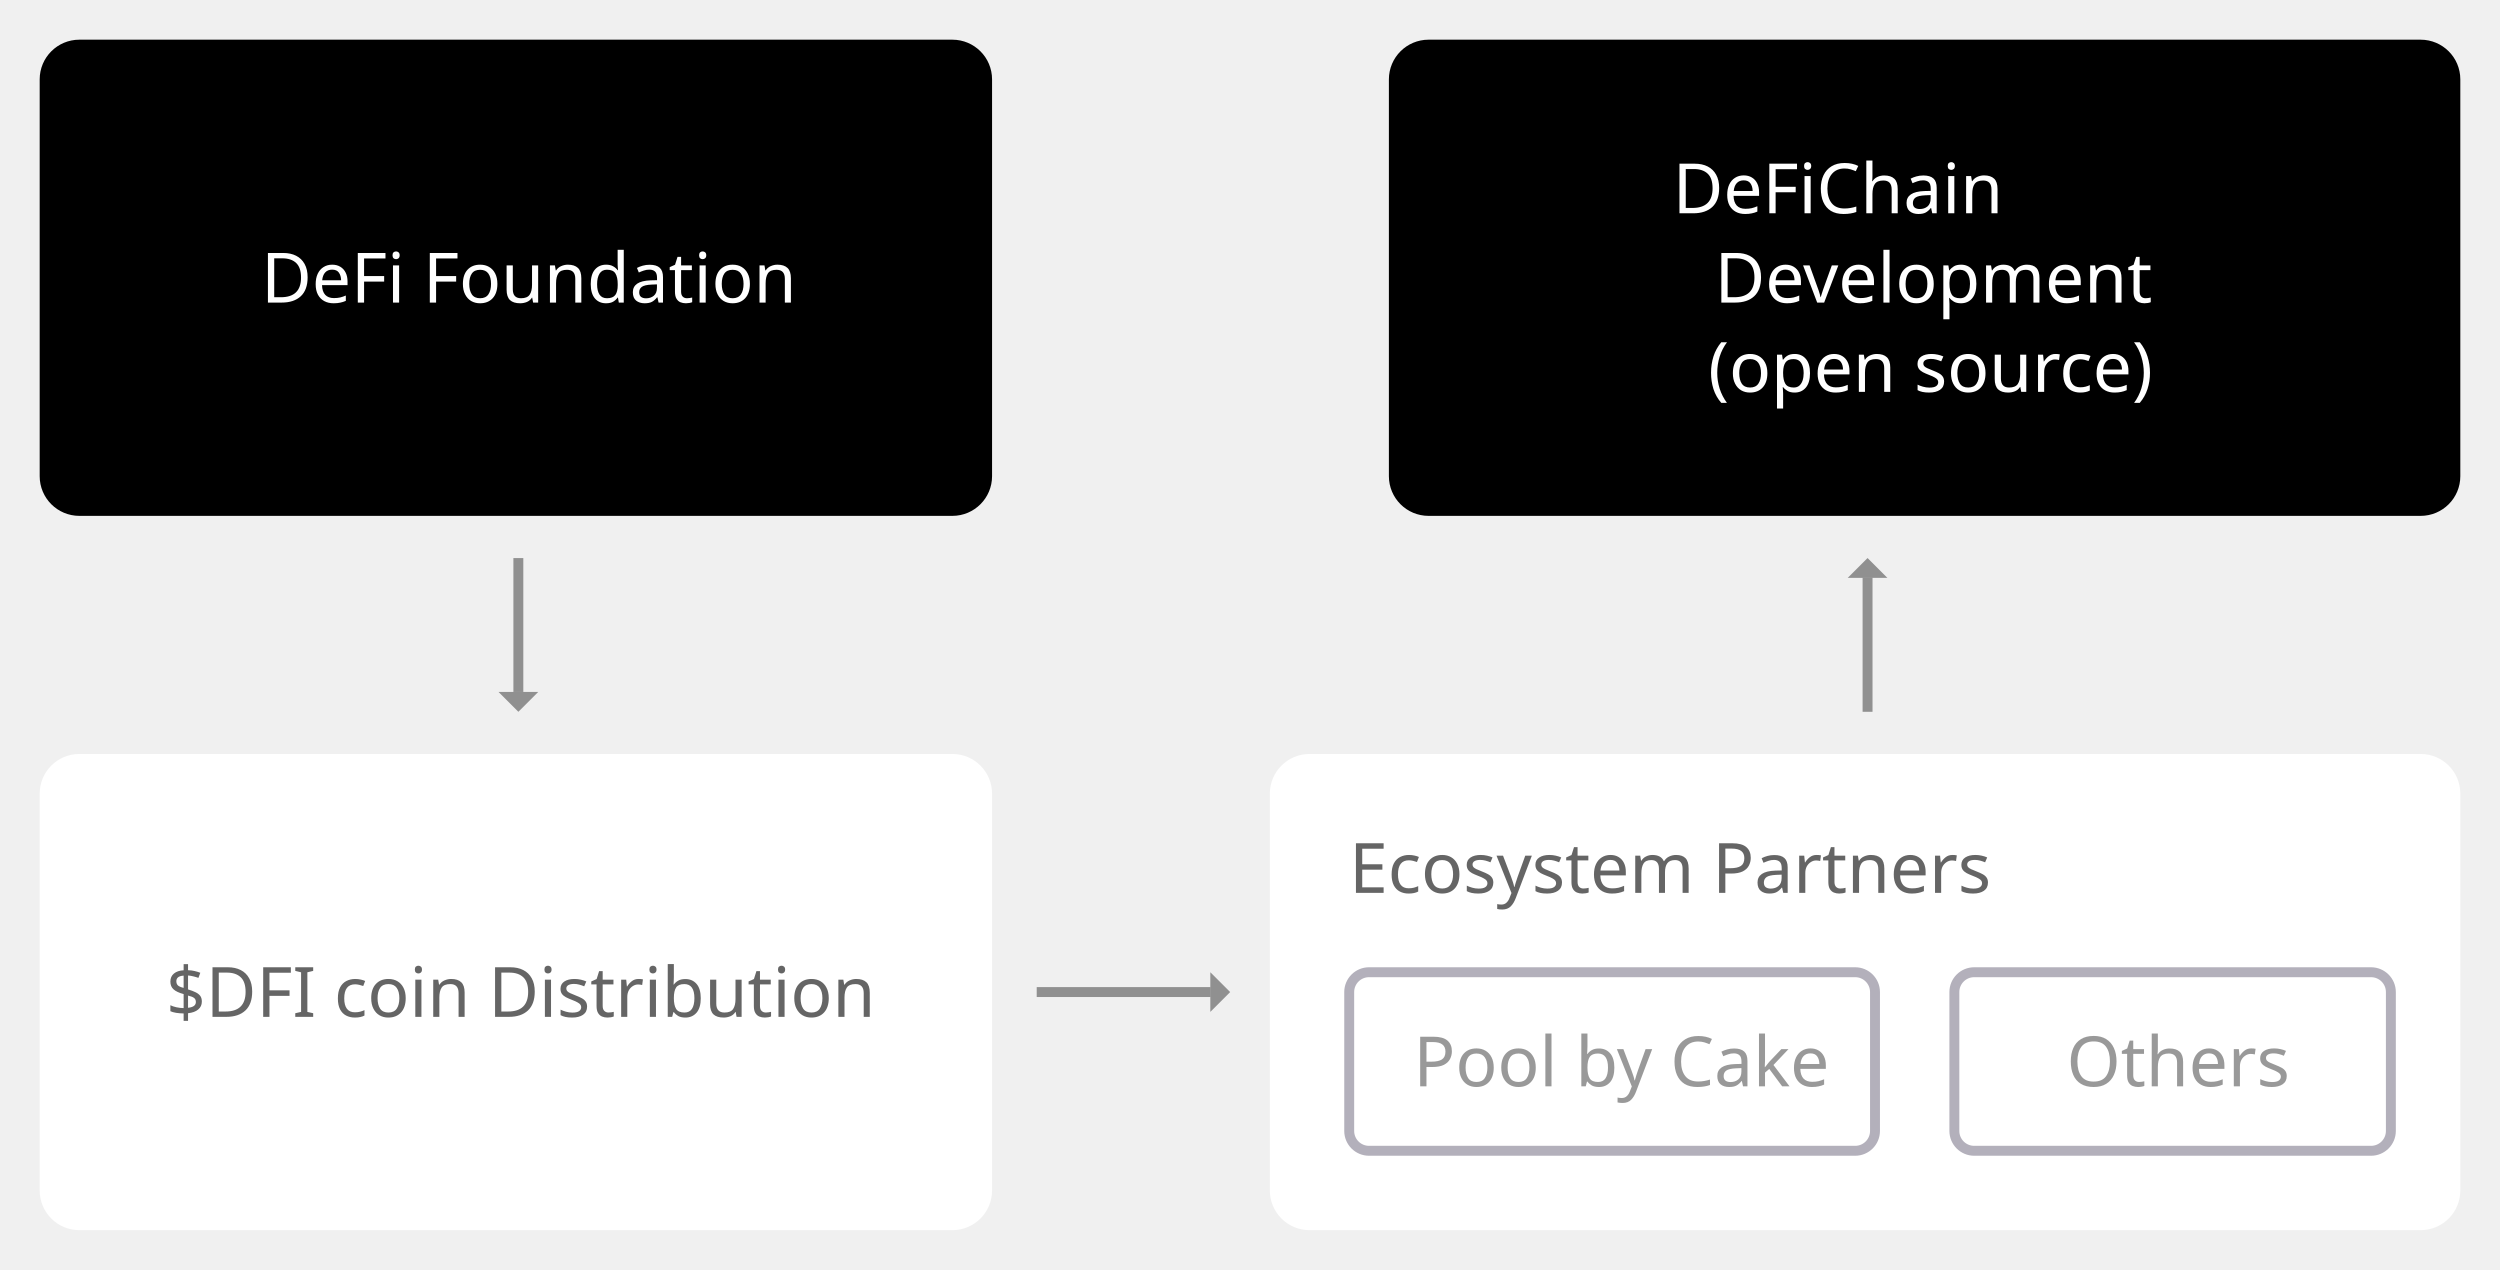
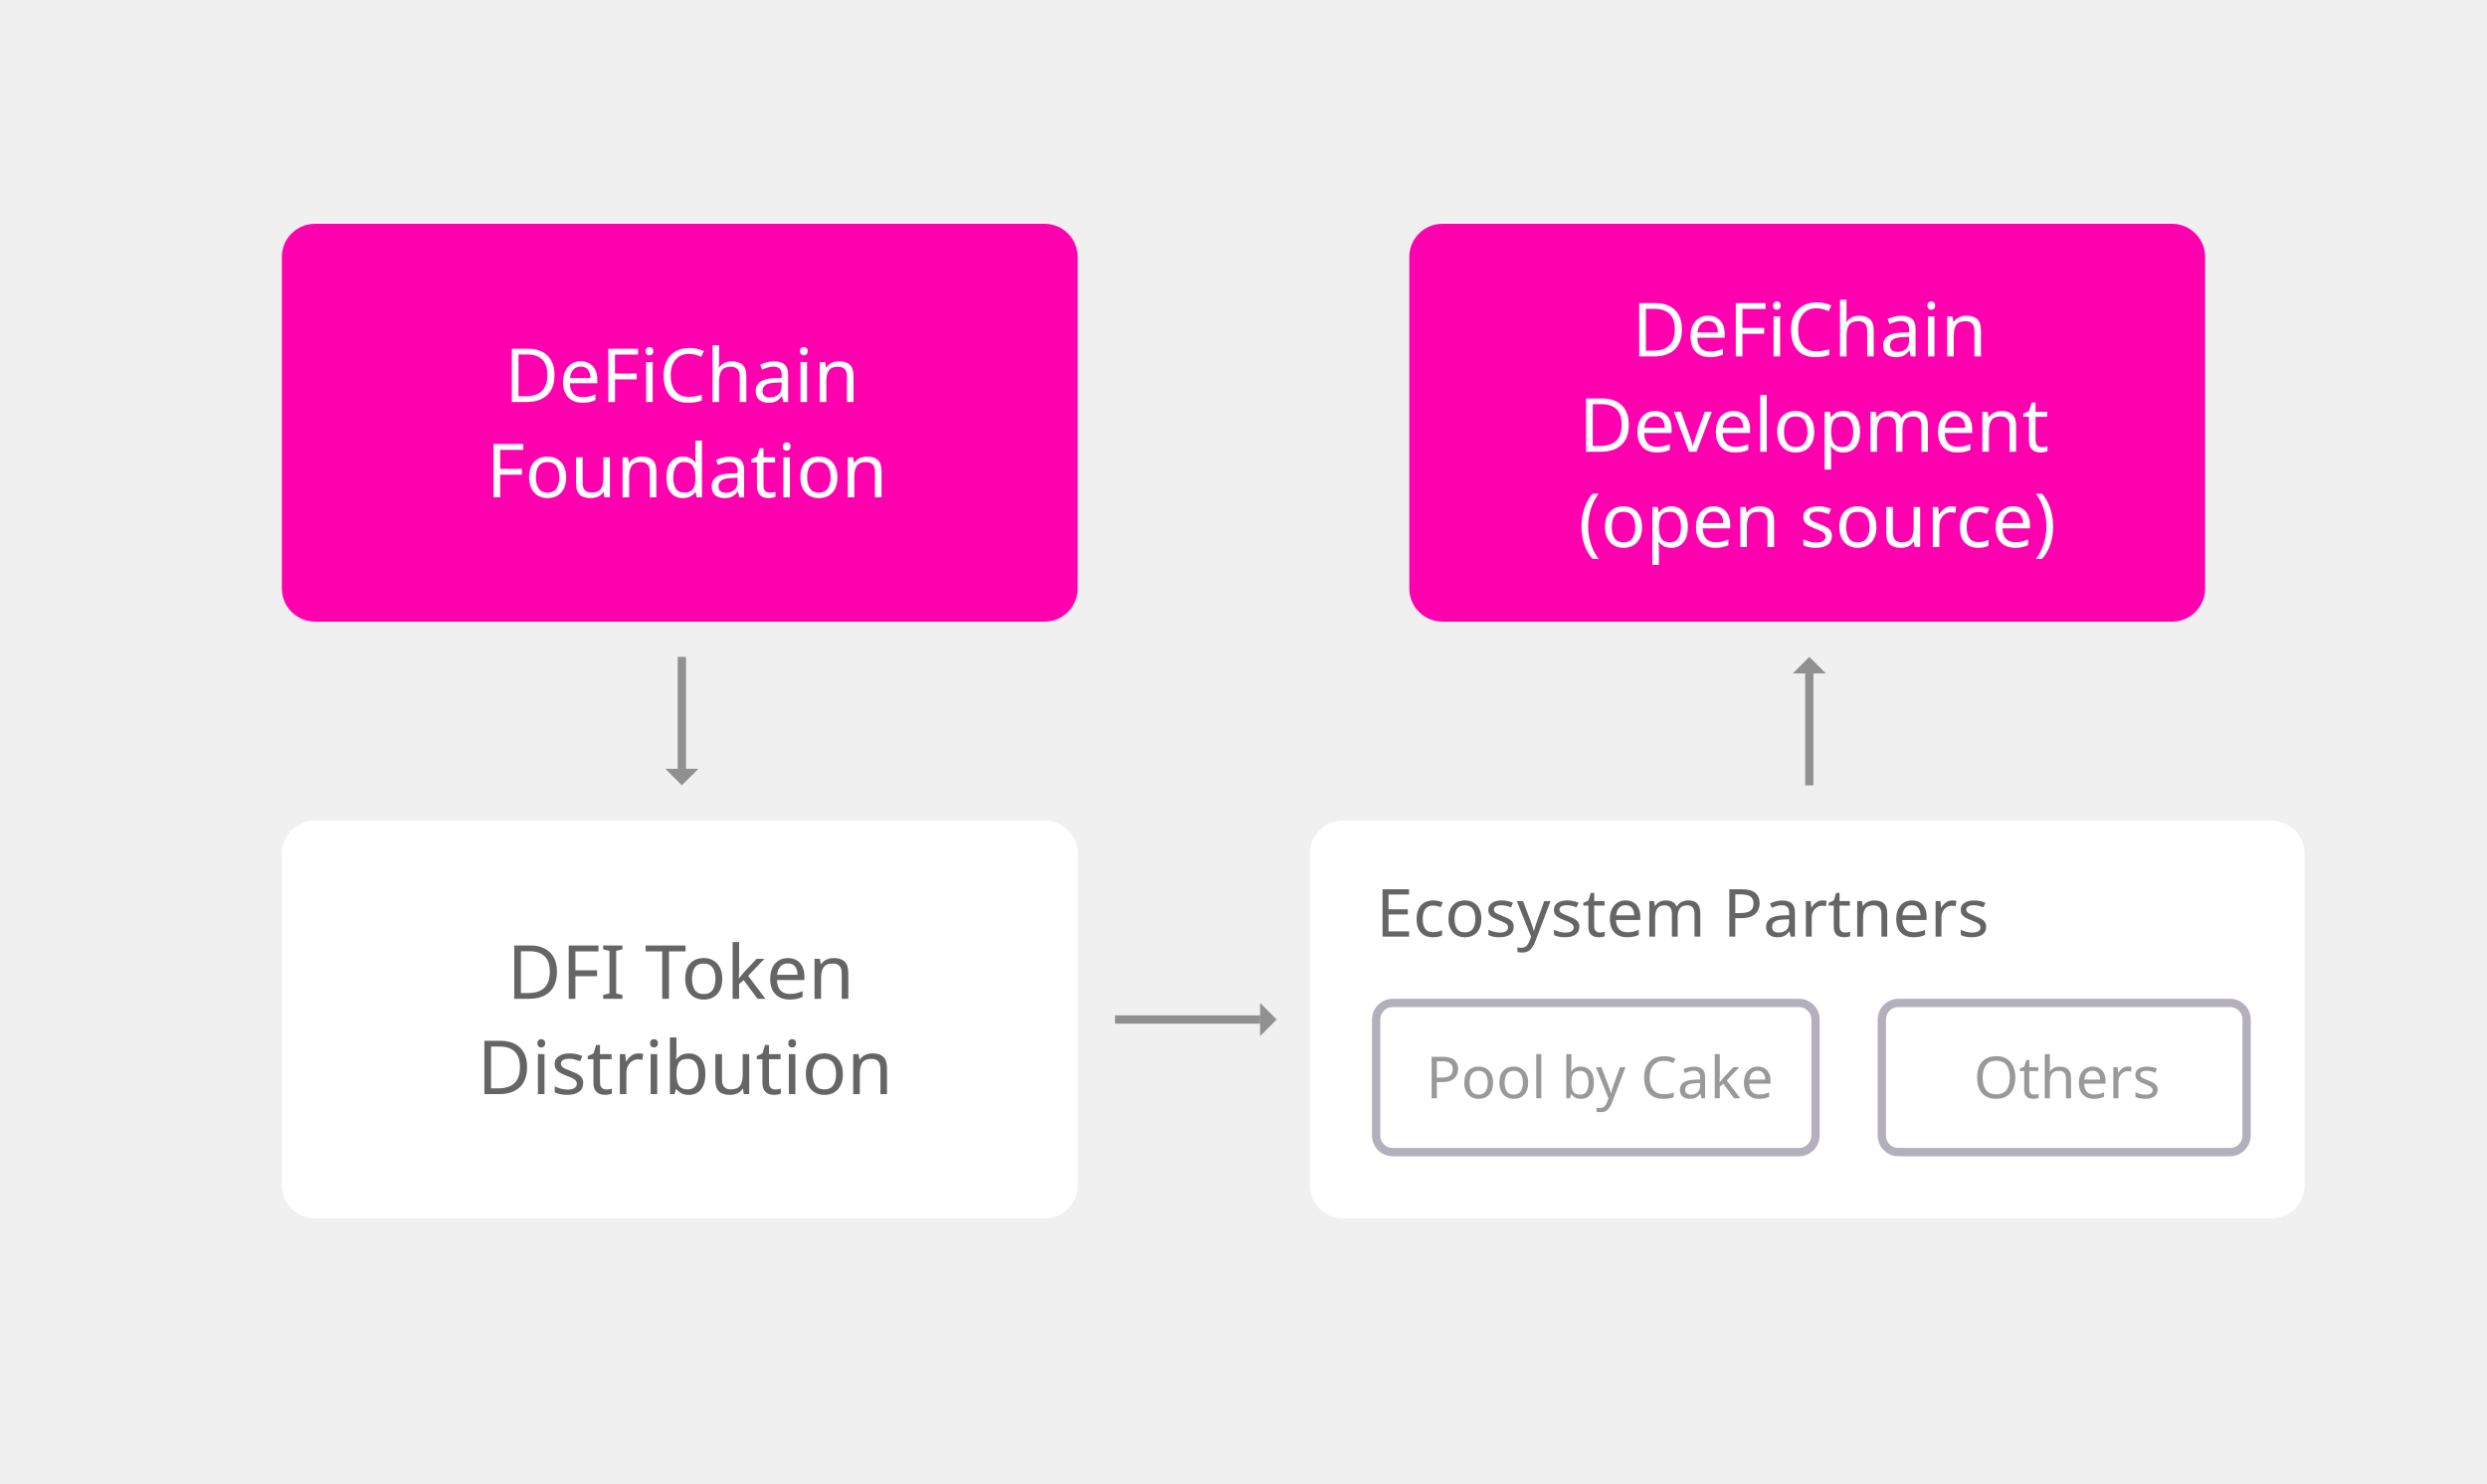
- <svg xmlns="http://www.w3.org/2000/svg" width="504" height="256">
+ <svg xmlns="http://www.w3.org/2000/svg" height="358" viewBox="0 0 600 358" width="600">
  <g fill="none" fill-rule="evenodd">
-     <rect fill="currentColor" x="8" y="8" width="192" height="96" rx="8" />
-     <g transform="rotate(90 -2 110.5)">
-       <path stroke-opacity=".402" stroke="#000" stroke-width="2" d="M0 4L27 4" />
-       <path fill-opacity=".402" fill="#000" transform="rotate(90 29 4)" d="M29 2L33 6 25 6z" />
+     <rect fill="#ff00af" height="96" rx="8" width="192" x="68" y="54" />
+     <g transform="matrix(0 1 -1 0 168.5 158.5)">
+       <path d="m0 4h27" stroke="#000" stroke-opacity=".402" stroke-width="2" />
+       <path d="m29 2 4 4h-8z" fill="#000" fill-opacity=".402" transform="matrix(0 1 -1 0 33 -25)" />
    </g>
-     <g transform="rotate(-90 258 -114.5)">
-       <path stroke-opacity=".402" stroke="#000" stroke-width="2" d="M0 4L27 4" />
-       <path fill-opacity=".402" fill="#000" transform="rotate(90 29 4)" d="M29 2L33 6 25 6z" />
+     <g transform="matrix(0 -1 1 0 432.5 189.5)">
+       <path d="m0 4h27" stroke="#000" stroke-opacity=".402" stroke-width="2" />
+       <path d="m29 2 4 4h-8z" fill="#000" fill-opacity=".402" transform="matrix(0 1 -1 0 33 -25)" />
    </g>
-     <text font-family="IBMPlexSans-Text, IBM Plex Sans" font-size="14" font-weight="400" fill="#FFF">
-       <tspan x="52.658" y="61">DeFi Foundation</tspan>
+     <text fill="#fff" font-family="IBMPlexSans-SemiBold, IBM Plex Sans" font-size="18" font-weight="500">
+       <tspan x="121.723" y="97">DeFiChain</tspan>
+       <tspan x="117.322" y="120">Foundation</tspan>
    </text>
-     <rect fill="#FFF" x="8" y="152" width="192" height="96" rx="8" />
-     <g transform="translate(209 196)">
-       <path stroke-opacity=".402" stroke="#000" stroke-width="2" d="M0 4L35 4" />
-       <path fill-opacity=".402" fill="#000" transform="rotate(90 37 4)" d="M37 2L41 6 33 6z" />
+     <rect fill="#fff" height="96" rx="8" width="192" x="68" y="198" />
+     <g transform="translate(269 242)">
+       <path d="m0 4h35" stroke="#000" stroke-opacity=".402" stroke-width="2" />
+       <path d="m37 2 4 4h-8z" fill="#000" fill-opacity=".402" transform="matrix(0 1 -1 0 41 -33)" />
    </g>
-     <rect fill="#FFF" x="256" y="152" width="240" height="96" rx="8" />
-     <rect stroke="#B3B0BB" stroke-width="2" x="272" y="196" width="106" height="36" rx="4" />
-     <rect stroke="#B3B0BB" stroke-width="2" x="394" y="196" width="88" height="36" rx="4" />
-     <rect fill="currentColor" x="280" y="8" width="216" height="96" rx="8" />
-     <text font-family="IBMPlexSans-Text, IBM Plex Sans" font-size="14" font-weight="400" fill="#000" fill-opacity=".605">
-       <tspan x="33.471" y="205">$DFI coin Distribution</tspan>
-     </text>
-     <text font-family="IBMPlexSans-Text, IBM Plex Sans" font-size="14" font-weight="400" fill="#000" fill-opacity=".402">
-       <tspan x="416.615" y="219">Others</tspan>
-     </text>
-     <text font-family="IBMPlexSans-Text, IBM Plex Sans" font-size="14" font-weight="400" fill="#000" fill-opacity=".605">
-       <tspan x="272" y="180">Ecosystem Partners</tspan>
-     </text>
-     <text font-family="IBMPlexSans-Text, IBM Plex Sans" font-size="14" font-weight="400" fill="#000" fill-opacity=".402">
-       <tspan x="284.949" y="219">Pool by Cake</tspan>
-     </text>
-     <text font-family="IBMPlexSans-Text, IBM Plex Sans" font-size="14" font-weight="400" fill="#FFF">
-       <tspan x="337.222" y="43">DeFiChain</tspan>
-       <tspan x="345.664" y="61">Development</tspan>
-       <tspan x="344.383" y="79">(open source)</tspan>
-     </text>
+     <rect fill="#fff" height="96" rx="8" width="240" x="316" y="198" />
+     <rect height="36" rx="4" stroke="#b3b0bb" stroke-width="2" width="106" x="332" y="242" />
+     <rect height="36" rx="4" stroke="#b3b0bb" stroke-width="2" width="88" x="454" y="242" />
+     <rect fill="#ff00af" height="96" rx="8" width="192" x="340" y="54" />
+     <g font-family="IBMPlexSans-SemiBold, IBM Plex Sans" font-weight="500">
+       <text fill="#000" fill-opacity=".605" font-size="18">
+         <tspan x="122.317" y="241">DFI Token </tspan>
+         <tspan x="115.108" y="264">Distribution</tspan>
+       </text>
+       <text fill="#000" fill-opacity=".402" font-size="14">
+         <tspan x="476.132" y="265">Others</tspan>
+       </text>
+       <text fill="#000" fill-opacity=".605" font-size="16">
+         <tspan x="332" y="226">Ecosystem Partners</tspan>
+       </text>
+       <text fill="#000" fill-opacity=".402" font-size="14">
+         <tspan x="344.025" y="265">Pool by Cake</tspan>
+       </text>
+       <text fill="#fff" font-size="18">
+         <tspan x="393.723" y="86">DeFiChain </tspan>
+         <tspan x="380.907" y="109">Development</tspan>
+         <tspan font-family="IBMPlexSans, IBM Plex Sans" font-weight="normal" x="380.826" y="132">(open source)</tspan>
+       </text>
+     </g>
  </g>
</svg>
